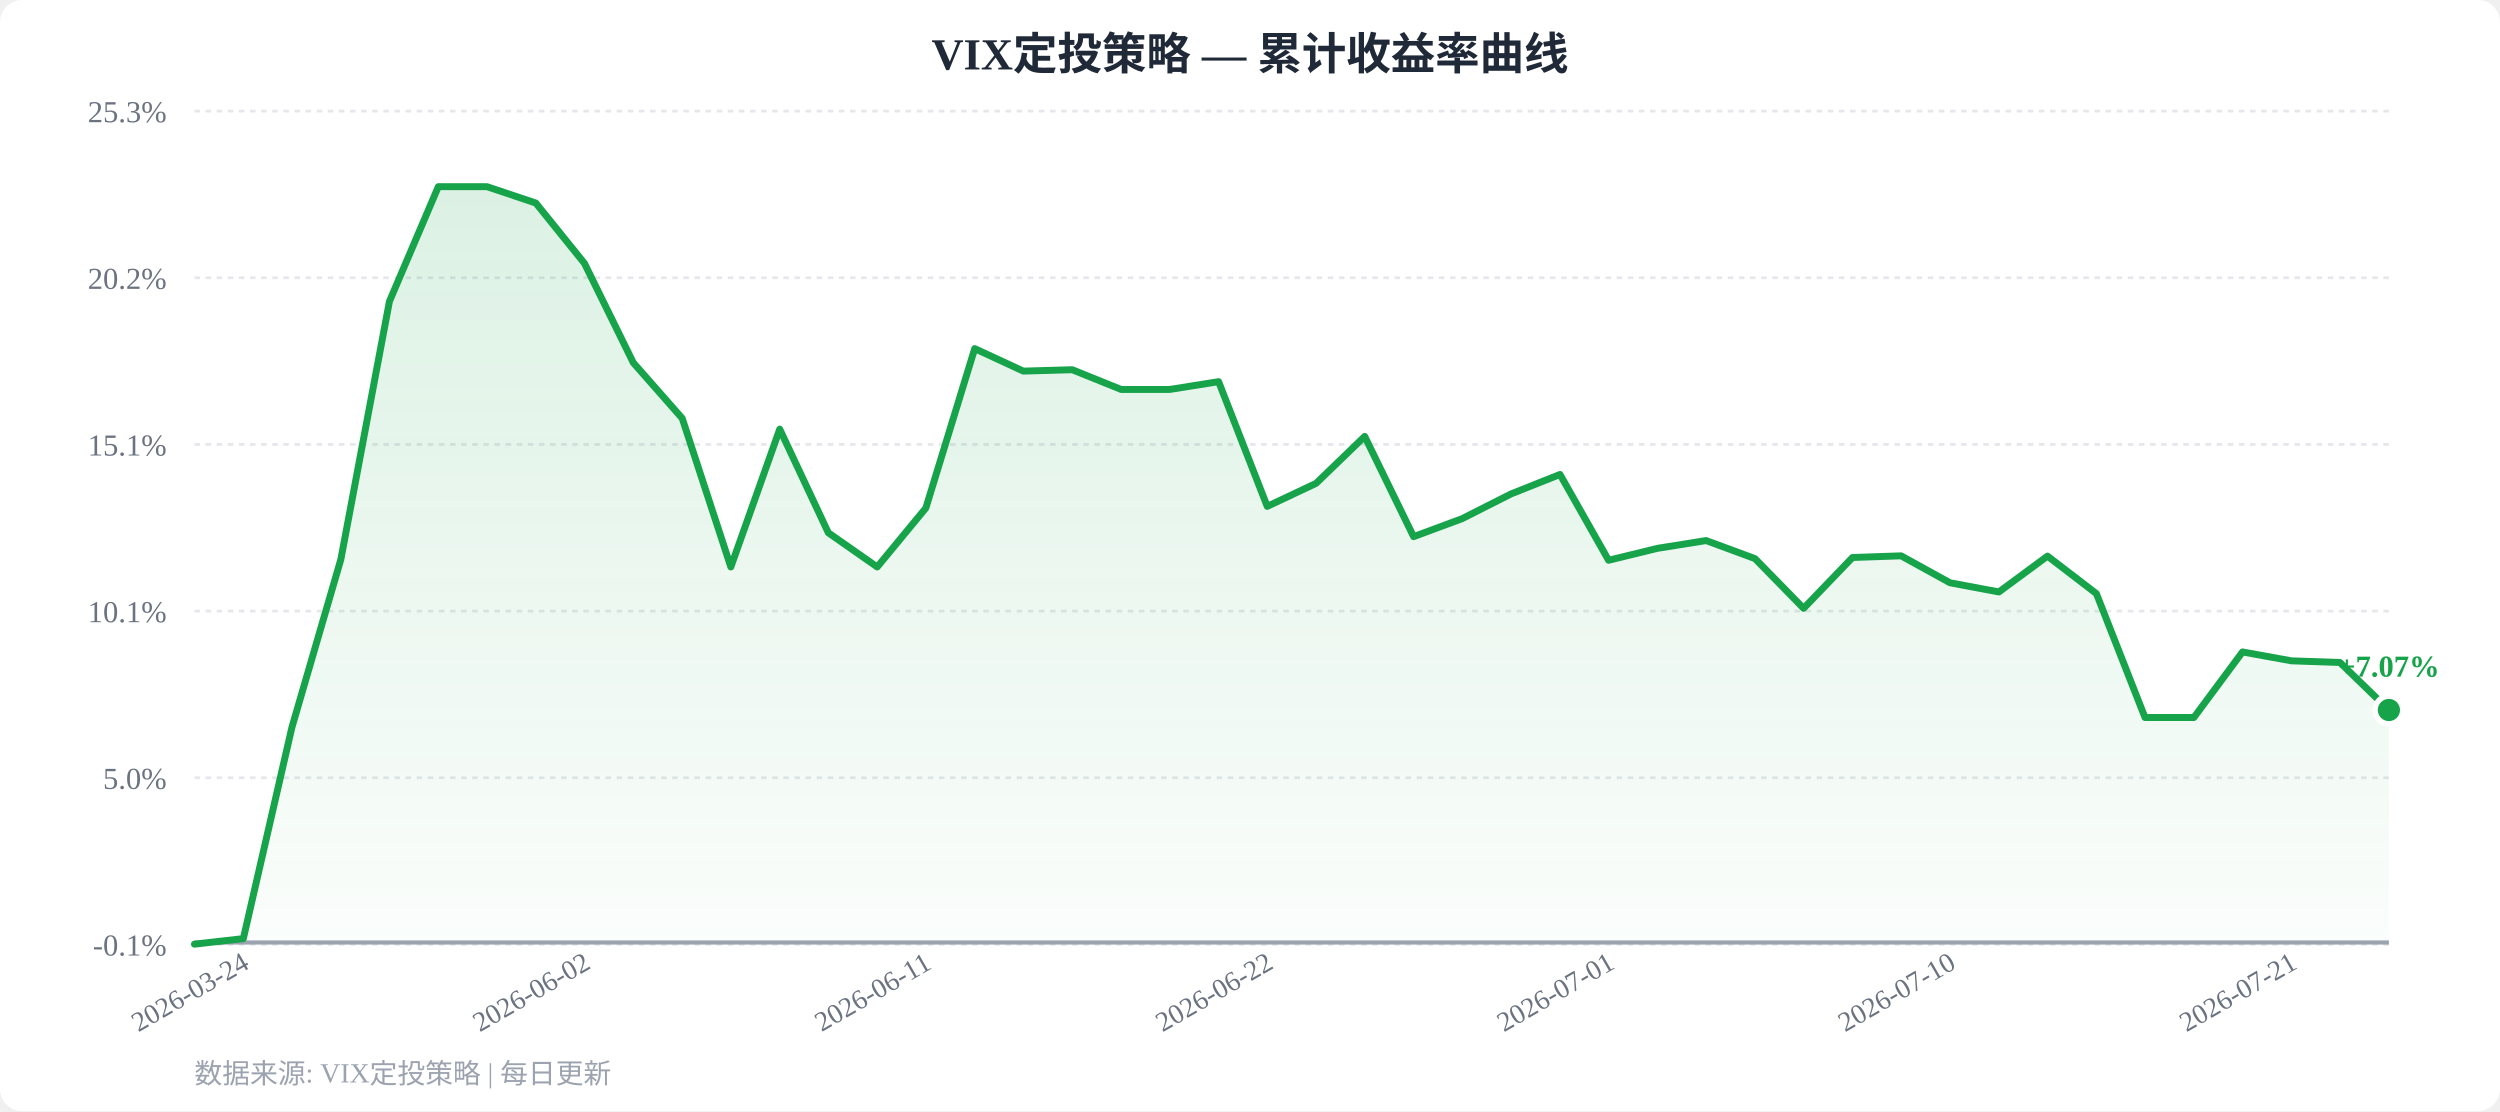
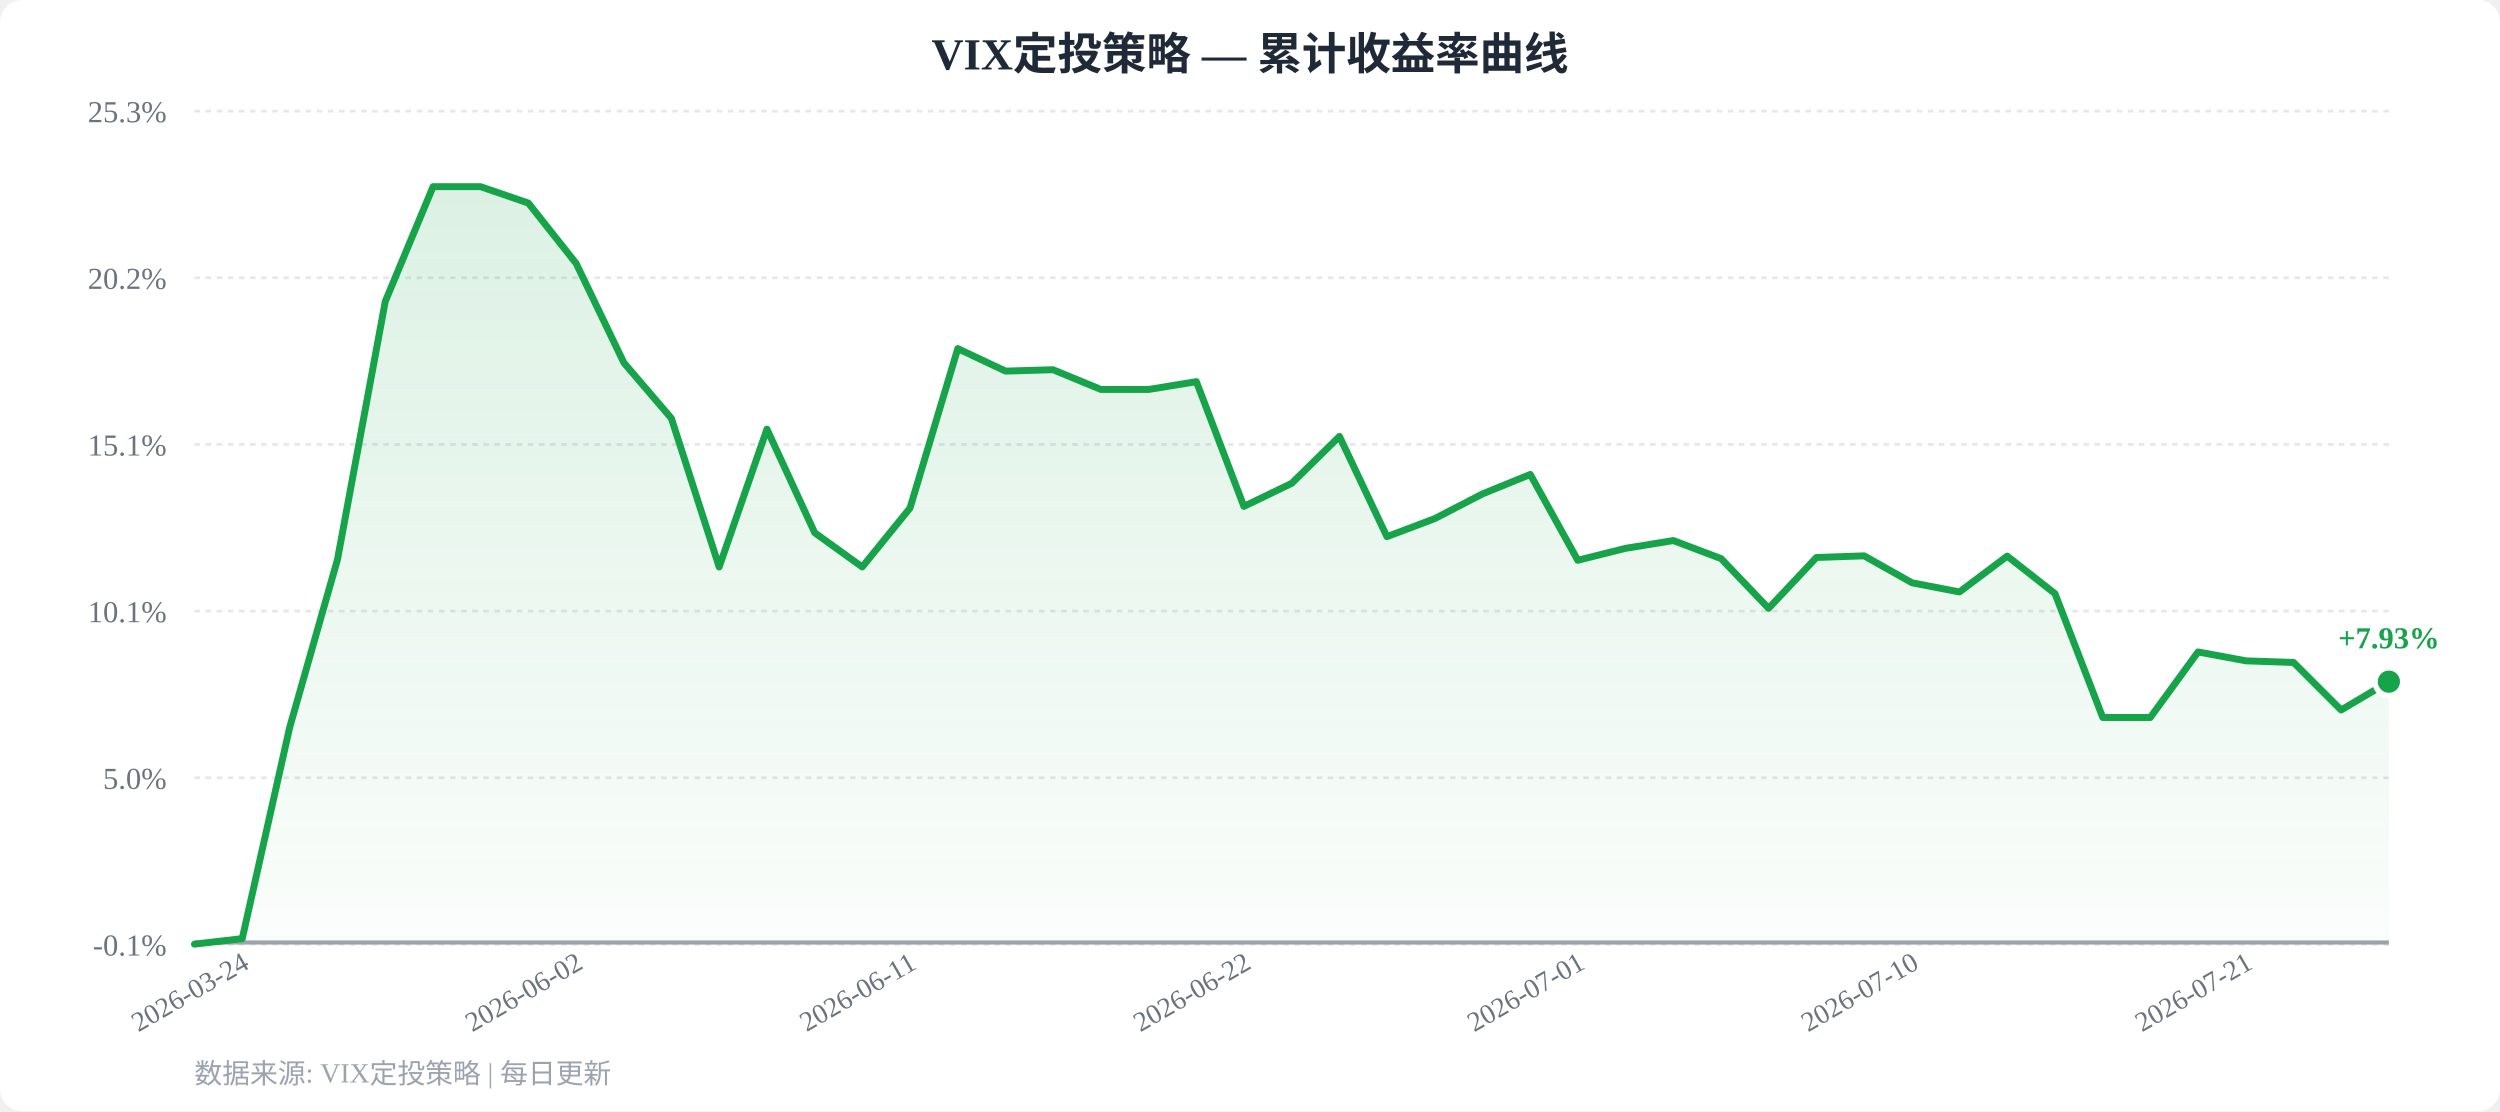
<svg xmlns="http://www.w3.org/2000/svg" viewBox="0 0 900 400" width="100%" height="100%">
  <defs>
    <linearGradient id="areaGradient" x1="0" y1="0" x2="0" y2="1">
      <stop offset="0%" stop-color="#16a34a" stop-opacity="0.15" />
      <stop offset="100%" stop-color="#16a34a" stop-opacity="0.02" />
    </linearGradient>
  </defs>
  <rect width="900" height="400" fill="#ffffff" rx="8" />
  <text x="450.0" y="25" text-anchor="middle" font-size="16" font-weight="bold" fill="#1f2937">VIX定投策略 — 累计收益率曲线</text>
  <line x1="70" y1="340.0" x2="860" y2="340.0" stroke="#e5e7eb" stroke-width="1" stroke-dasharray="2,2" />
  <line x1="70" y1="280.0" x2="860" y2="280.0" stroke="#e5e7eb" stroke-width="1" stroke-dasharray="2,2" />
  <line x1="70" y1="220.0" x2="860" y2="220.0" stroke="#e5e7eb" stroke-width="1" stroke-dasharray="2,2" />
  <line x1="70" y1="160.0" x2="860" y2="160.0" stroke="#e5e7eb" stroke-width="1" stroke-dasharray="2,2" />
  <line x1="70" y1="100.0" x2="860" y2="100.0" stroke="#e5e7eb" stroke-width="1" stroke-dasharray="2,2" />
  <line x1="70" y1="40.0" x2="860" y2="40.0" stroke="#e5e7eb" stroke-width="1" stroke-dasharray="2,2" />
  <line x1="70" y1="339.3" x2="860" y2="339.3" stroke="#9ca3af" stroke-width="1.5" />
-   <path d="M70.0,339.9 L87.6,337.9 L105.1,261.8 L122.7,201.4 L140.2,108.5 L157.8,67.2 L175.3,67.2 L192.9,73.1 L210.4,94.8 L228.0,130.6 L245.6,150.6 L263.1,204.1 L280.7,154.5 L298.2,191.8 L315.8,204.1 L333.3,182.9 L350.9,125.5 L368.4,133.6 L386.0,133.1 L403.6,140.2 L421.1,140.2 L438.7,137.4 L456.2,182.3 L473.8,174.0 L491.3,157.1 L508.9,193.2 L526.4,186.7 L544.0,177.8 L561.6,170.8 L579.1,201.7 L596.7,197.4 L614.2,194.6 L631.8,201.1 L649.3,219.0 L666.9,200.7 L684.4,200.1 L702.0,209.8 L719.6,213.1 L737.1,200.2 L754.7,213.7 L772.2,258.3 L789.8,258.3 L807.3,234.7 L824.9,237.9 L842.4,238.5 L860.0,255.6 L860.0,339.3 L70.0,339.3 Z" fill="url(#areaGradient)" stroke="none" />
-   <path d="M70.0,339.9 L87.6,337.9 L105.1,261.8 L122.7,201.4 L140.2,108.5 L157.8,67.2 L175.3,67.2 L192.9,73.1 L210.4,94.8 L228.0,130.6 L245.6,150.6 L263.1,204.1 L280.7,154.5 L298.2,191.8 L315.8,204.1 L333.3,182.9 L350.9,125.5 L368.4,133.6 L386.0,133.1 L403.6,140.2 L421.1,140.2 L438.7,137.4 L456.2,182.3 L473.8,174.0 L491.3,157.1 L508.9,193.2 L526.4,186.7 L544.0,177.8 L561.6,170.8 L579.1,201.7 L596.7,197.4 L614.2,194.6 L631.8,201.1 L649.3,219.0 L666.9,200.7 L684.4,200.1 L702.0,209.8 L719.6,213.1 L737.1,200.2 L754.7,213.7 L772.2,258.3 L789.8,258.3 L807.3,234.7 L824.9,237.9 L842.4,238.5 L860.0,255.6" fill="none" stroke="#16a34a" stroke-width="2.5" stroke-linejoin="round" stroke-linecap="round" />
-   <circle cx="860.0" cy="255.6" r="5" fill="#16a34a" stroke="#ffffff" stroke-width="2" />
-   <text x="860.0" y="243.6" text-anchor="middle" font-size="11" font-weight="bold" fill="#16a34a">+7.07%</text>
+   <path d="M70.0,339.9 L87.2,337.9 L104.3,261.8 L121.5,201.4 L138.7,108.5 L155.9,67.2 L173.0,67.2 L190.2,73.1 L207.4,94.8 L224.6,130.6 L241.7,150.6 L258.9,204.1 L276.1,154.5 L293.3,191.8 L310.4,204.1 L327.6,182.9 L344.8,125.5 L362.0,133.6 L379.1,133.1 L396.3,140.2 L413.5,140.2 L430.7,137.4 L447.8,182.3 L465.0,174.0 L482.2,157.1 L499.3,193.2 L516.5,186.7 L533.7,177.8 L550.9,170.8 L568.0,201.7 L585.2,197.4 L602.4,194.6 L619.6,201.1 L636.7,219.0 L653.9,200.7 L671.1,200.1 L688.3,209.8 L705.4,213.1 L722.6,200.2 L739.8,213.7 L757.0,258.3 L774.1,258.3 L791.3,234.7 L808.5,237.9 L825.7,238.5 L842.8,255.6 L860.0,245.4 L860.0,339.3 L70.0,339.3 Z" fill="url(#areaGradient)" stroke="none" />
+   <path d="M70.0,339.9 L87.2,337.9 L104.3,261.8 L121.5,201.4 L138.7,108.5 L155.9,67.2 L173.0,67.2 L190.2,73.1 L207.4,94.8 L224.6,130.6 L241.7,150.6 L258.9,204.1 L276.1,154.5 L293.3,191.8 L310.4,204.1 L327.6,182.9 L344.8,125.5 L362.0,133.6 L379.1,133.1 L396.3,140.2 L413.5,140.2 L430.7,137.4 L447.8,182.3 L465.0,174.0 L482.2,157.1 L499.3,193.2 L516.5,186.7 L533.7,177.8 L550.9,170.8 L568.0,201.7 L585.2,197.4 L602.4,194.6 L619.6,201.1 L636.7,219.0 L653.9,200.7 L671.1,200.1 L688.3,209.8 L705.4,213.1 L722.6,200.2 L739.8,213.7 L757.0,258.3 L774.1,258.3 L791.3,234.7 L808.5,237.9 L825.7,238.5 L842.8,255.6 L860.0,245.4" fill="none" stroke="#16a34a" stroke-width="2.5" stroke-linejoin="round" stroke-linecap="round" />
+   <circle cx="860.0" cy="245.4" r="5" fill="#16a34a" stroke="#ffffff" stroke-width="2" />
+   <text x="860.0" y="233.4" text-anchor="middle" font-size="11" font-weight="bold" fill="#16a34a">+7.93%</text>
  <text x="60" y="344.0" text-anchor="end" font-size="11" fill="#6b7280">-0.1%</text>
  <text x="60" y="284.0" text-anchor="end" font-size="11" fill="#6b7280">5.0%</text>
  <text x="60" y="224.0" text-anchor="end" font-size="11" fill="#6b7280">10.1%</text>
  <text x="60" y="164.0" text-anchor="end" font-size="11" fill="#6b7280">15.1%</text>
  <text x="60" y="104.0" text-anchor="end" font-size="11" fill="#6b7280">20.2%</text>
  <text x="60" y="44.0" text-anchor="end" font-size="11" fill="#6b7280">25.3%</text>
  <text x="70.0" y="360" text-anchor="middle" font-size="10" fill="#6b7280" transform="rotate(-30 70.0,360)">2026-03-24</text>
-   <text x="192.9" y="360" text-anchor="middle" font-size="10" fill="#6b7280" transform="rotate(-30 192.9,360)">2026-06-02</text>
-   <text x="315.8" y="360" text-anchor="middle" font-size="10" fill="#6b7280" transform="rotate(-30 315.8,360)">2026-06-11</text>
-   <text x="438.7" y="360" text-anchor="middle" font-size="10" fill="#6b7280" transform="rotate(-30 438.7,360)">2026-06-22</text>
-   <text x="561.6" y="360" text-anchor="middle" font-size="10" fill="#6b7280" transform="rotate(-30 561.6,360)">2026-07-01</text>
-   <text x="684.4" y="360" text-anchor="middle" font-size="10" fill="#6b7280" transform="rotate(-30 684.4,360)">2026-07-10</text>
-   <text x="807.3" y="360" text-anchor="middle" font-size="10" fill="#6b7280" transform="rotate(-30 807.3,360)">2026-07-21</text>
+   <text x="190.2" y="360" text-anchor="middle" font-size="10" fill="#6b7280" transform="rotate(-30 190.2,360)">2026-06-02</text>
+   <text x="310.4" y="360" text-anchor="middle" font-size="10" fill="#6b7280" transform="rotate(-30 310.4,360)">2026-06-11</text>
+   <text x="430.7" y="360" text-anchor="middle" font-size="10" fill="#6b7280" transform="rotate(-30 430.7,360)">2026-06-22</text>
+   <text x="550.9" y="360" text-anchor="middle" font-size="10" fill="#6b7280" transform="rotate(-30 550.9,360)">2026-07-01</text>
+   <text x="671.1" y="360" text-anchor="middle" font-size="10" fill="#6b7280" transform="rotate(-30 671.1,360)">2026-07-10</text>
+   <text x="791.3" y="360" text-anchor="middle" font-size="10" fill="#6b7280" transform="rotate(-30 791.3,360)">2026-07-21</text>
  <text x="70" y="390" font-size="10" fill="#9ca3af">数据来源: VIX定投策略 | 每日更新</text>
</svg>
